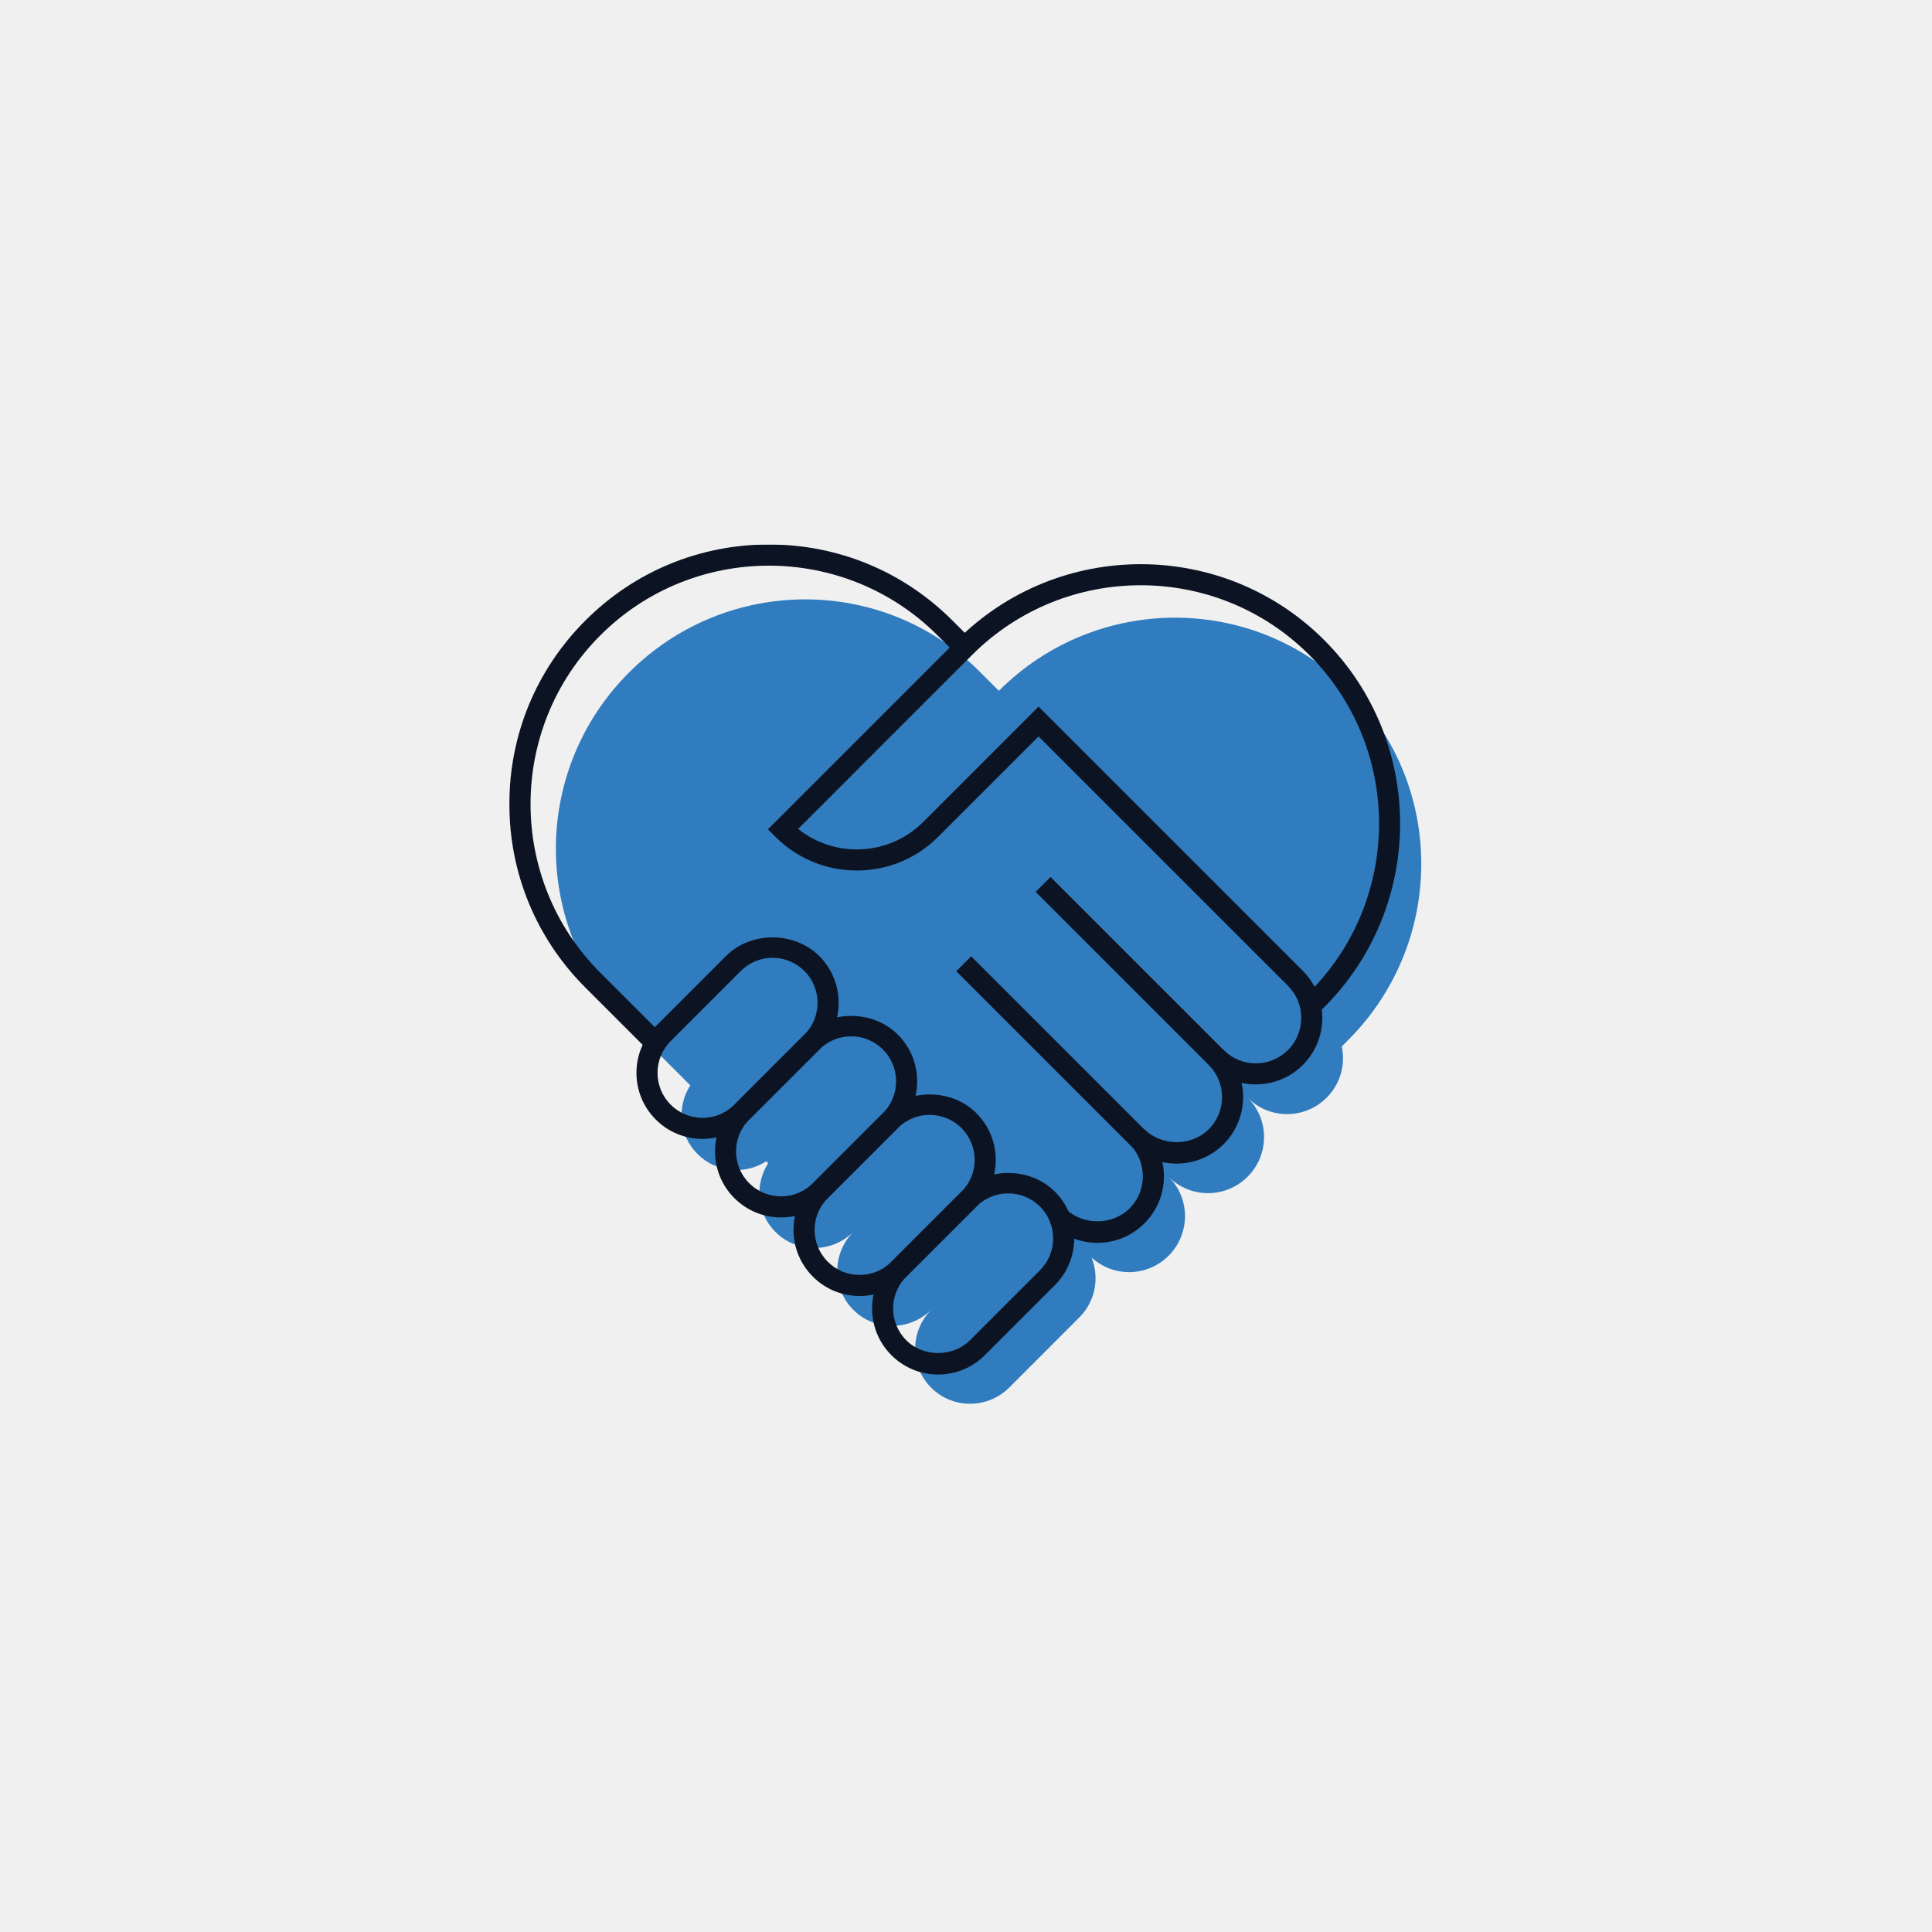
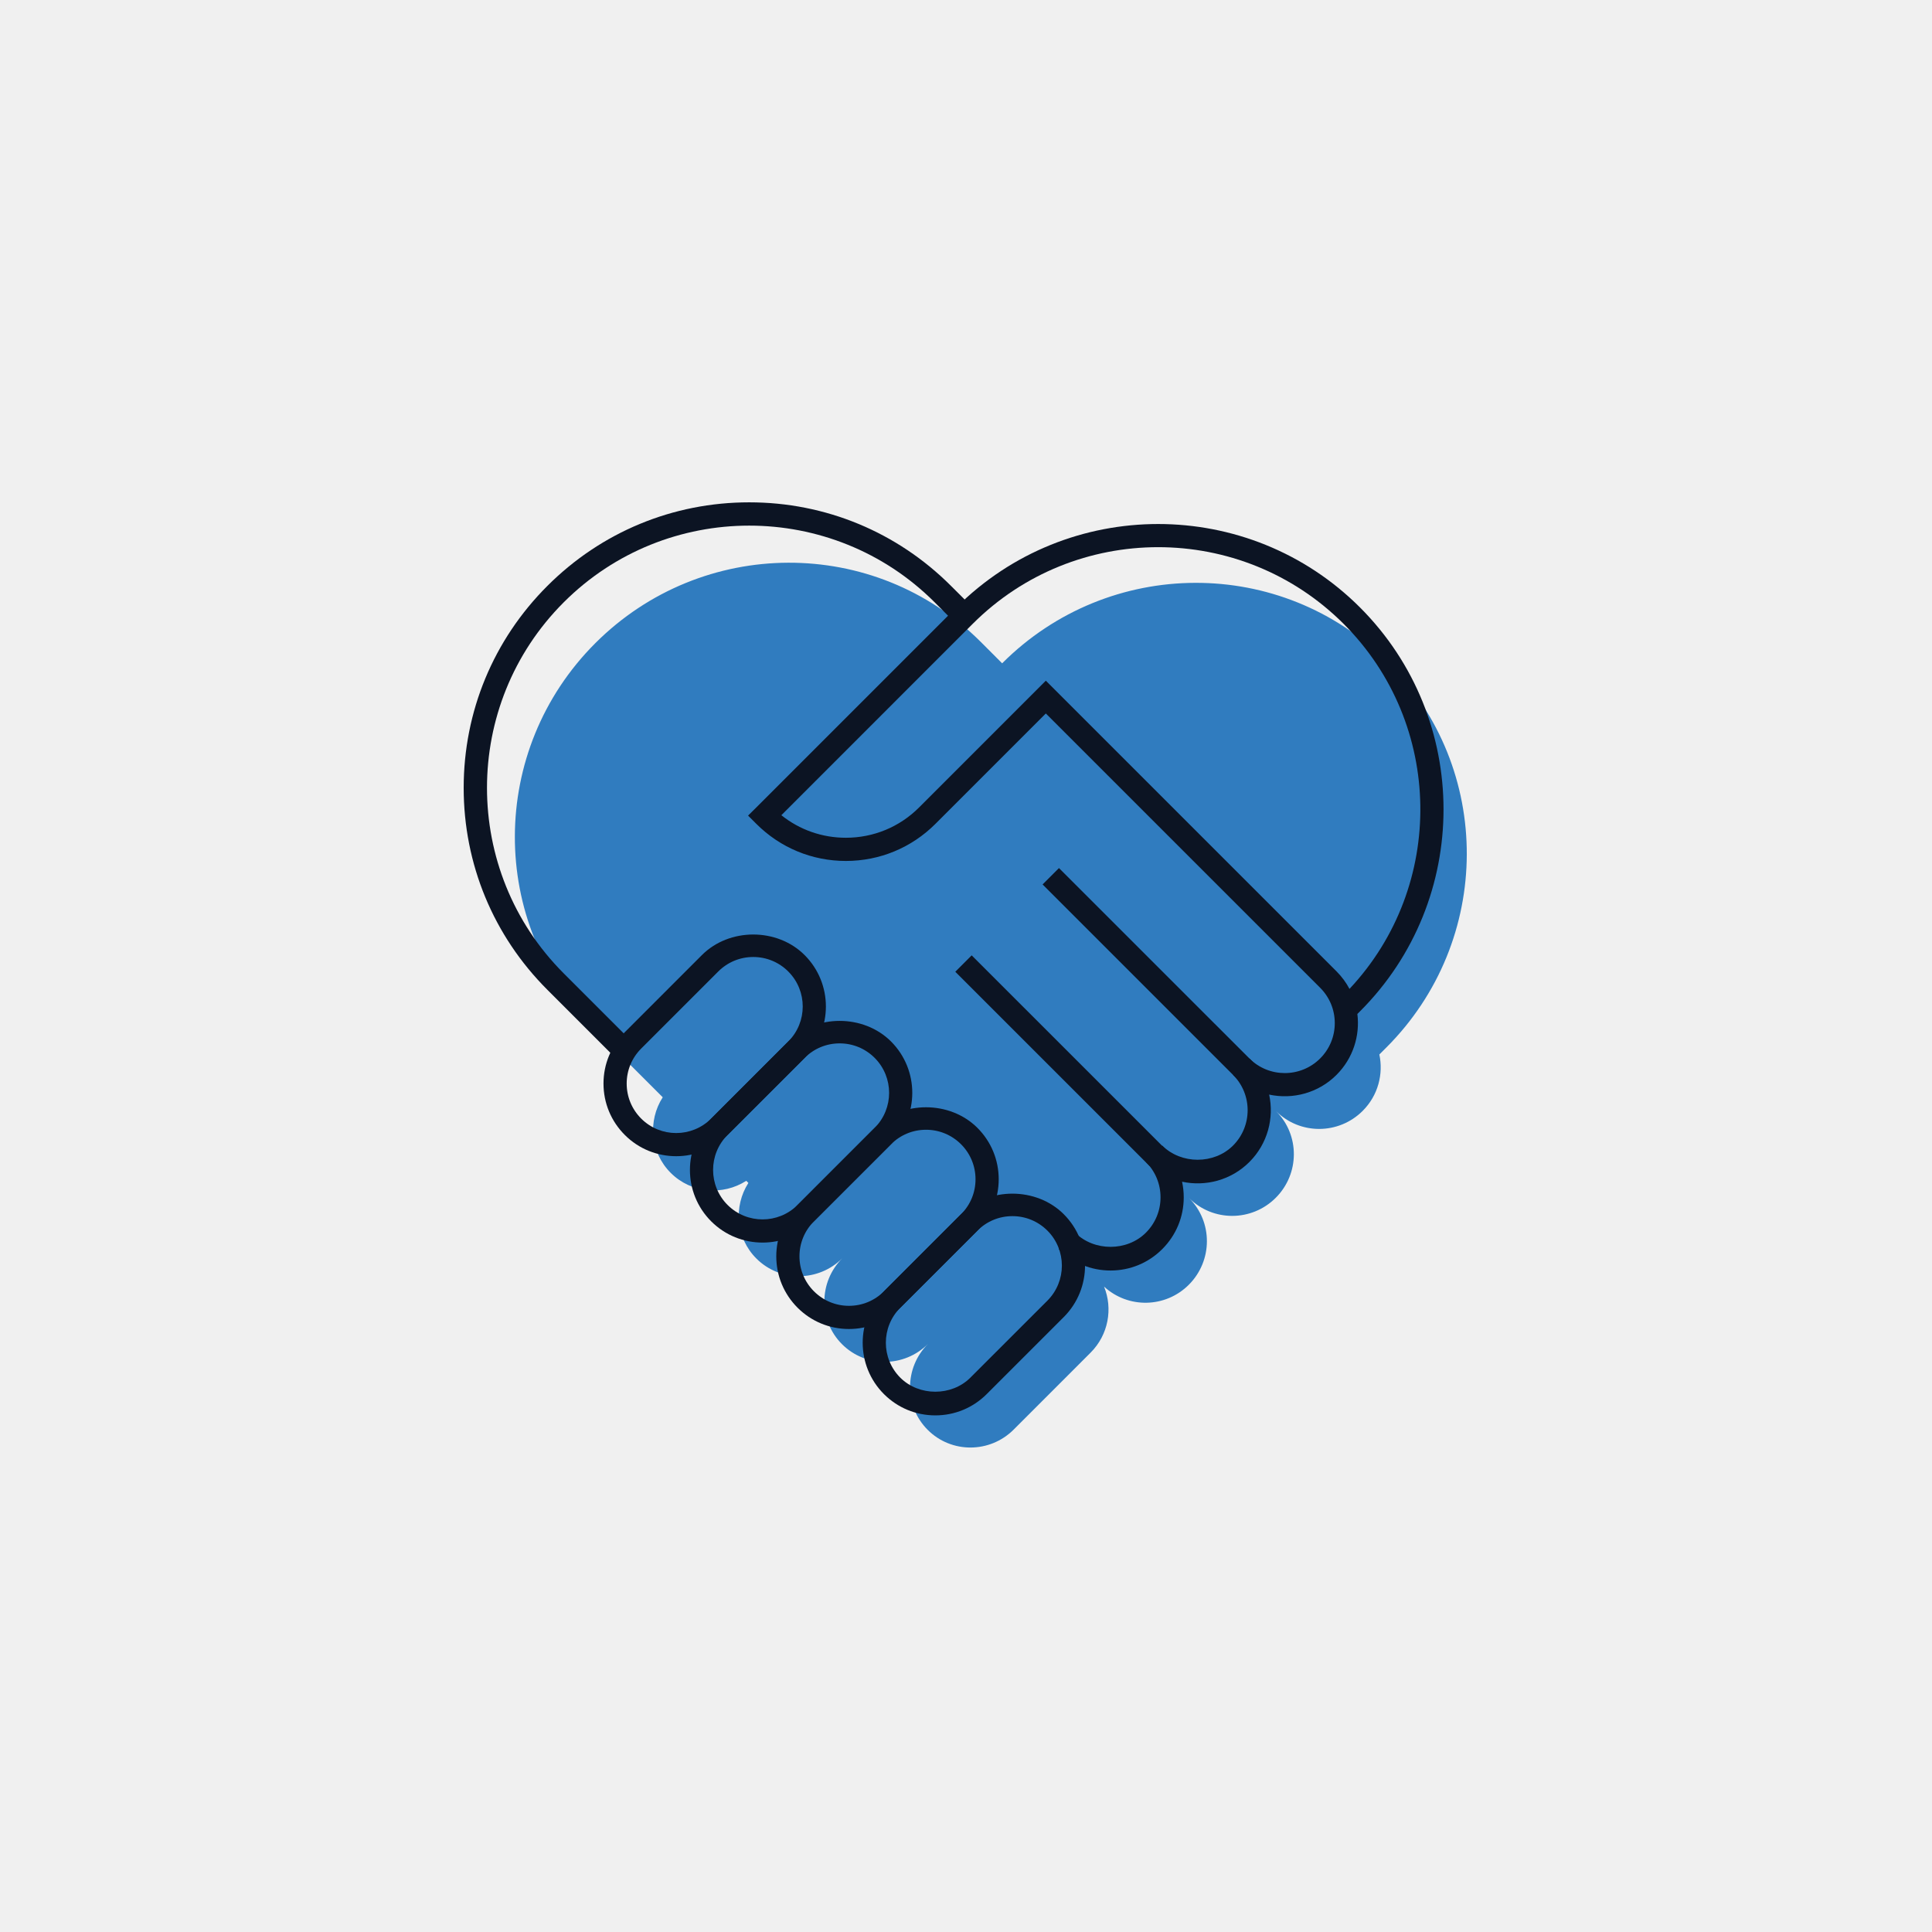
- <svg xmlns="http://www.w3.org/2000/svg" xmlns:xlink="http://www.w3.org/1999/xlink" width="110px" height="110px" viewBox="0 0 110 110" version="1.1">
+ <svg xmlns="http://www.w3.org/2000/svg" xmlns:xlink="http://www.w3.org/1999/xlink" width="100px" height="100px" viewBox="0 0 100 100" version="1.1">
  <defs>
    <polygon id="path-1" points="26.345 0.077 0 0.077 0 28.887 26.345 28.887 26.345 0.077" />
  </defs>
  <g id="Welcome" stroke="none" stroke-width="1" fill="none" fill-rule="evenodd">
-     <g id="Artboard-Copy-29">
-       <g id="Page-1" transform="translate(29, 30)">
+     <g id="Artboard-Copy-48">
+       <g id="Page-1-Copy" transform="translate(24, 25)">
        <g id="Group-3" transform="translate(2, 3.9235)" fill="#307CBF">
          <path d="M17.583,40.652 C18.808,41.876 20.8,41.87 22.032,40.637 C20.8,41.87 20.793,43.861 22.018,45.086 C23.242,46.311 25.234,46.304 26.467,45.072 L30.449,41.089 C31.375,40.163 31.608,38.807 31.146,37.671 C32.388,38.814 34.321,38.786 35.533,37.575 C36.775,36.332 36.782,34.323 35.548,33.089 C36.782,34.323 38.791,34.317 40.033,33.074 C41.276,31.831 41.283,29.822 40.048,28.588 C41.283,29.822 43.292,29.816 44.534,28.573 C45.331,27.776 45.613,26.666 45.393,25.645 L45.399,25.652 L45.757,25.295 C51.284,19.768 51.312,10.835 45.821,5.344 C40.33,-0.147 31.397,-0.119 25.871,5.409 L25.869,5.41 L25.87,5.408 L24.765,4.302 C19.272,-1.189 10.341,-1.16 4.813,4.367 C-0.714,9.894 -0.742,18.826 4.749,24.318 L5.855,25.424 L8.301,27.869 L8.303,27.871 C7.521,29.09 7.655,30.723 8.715,31.783 C9.774,32.843 11.407,32.977 12.627,32.195 L12.736,32.305 C11.956,33.525 12.09,35.158 13.149,36.217 C14.374,37.442 16.365,37.436 17.598,36.203 C16.365,37.436 16.359,39.427 17.583,40.652" id="Fill-1" />
        </g>
        <polygon id="Fill-4" fill="#0C1423" points="40.105 30.919 29.965 20.779 30.812 19.931 40.953 30.07" />
        <polygon id="Fill-6" fill="#0C1423" points="35.507 35.358 25.446 25.298 26.294 24.449 36.355 34.509" />
        <g id="Group-10" transform="translate(0, 0.9235)">
          <mask id="mask-2" fill="white">
            <use xlink:href="#path-1" />
          </mask>
          <g id="Clip-9" />
          <path d="M7.91,28.887 L4.329,25.305 C1.537,22.514 0,18.803 0,14.855 C0,10.908 1.537,7.197 4.329,4.406 C7.12,1.614 10.831,0.077 14.779,0.077 C18.726,0.077 22.437,1.614 25.228,4.406 L26.345,5.521 L25.495,6.37 L24.38,5.254 C19.085,-0.042 10.47,-0.04 5.177,5.254 C-0.117,10.548 -0.117,19.163 5.177,24.457 L8.758,28.038 L7.91,28.887 Z" id="Fill-8" fill="#0C1423" mask="url(#mask-2)" />
        </g>
        <path d="M30.132,10.232 L45.178,25.277 C45.452,25.552 45.676,25.858 45.849,26.185 C50.838,20.869 50.738,12.484 45.548,7.293 C40.251,1.997 31.637,1.999 26.344,7.293 L16.443,17.195 C17.388,17.952 18.554,18.362 19.782,18.362 C21.214,18.362 22.56,17.805 23.571,16.794 L30.132,10.232 Z M33.482,40.762 C32.47,40.762 31.518,40.368 30.803,39.652 L31.651,38.804 C32.629,39.781 34.334,39.781 35.311,38.804 C35.8,38.315 36.069,37.665 36.069,36.974 C36.069,36.282 35.8,35.632 35.312,35.144 L36.159,34.295 C37.138,35.273 38.843,35.273 39.821,34.295 C40.83,33.286 40.83,31.644 39.821,30.635 L40.669,29.786 C41.677,30.794 43.319,30.795 44.33,29.786 C44.819,29.297 45.088,28.648 45.088,27.956 C45.088,27.265 44.819,26.615 44.33,26.126 L30.132,11.929 L24.419,17.642 C23.181,18.88 21.534,19.563 19.782,19.563 C18.031,19.563 16.385,18.88 15.147,17.642 L14.72,17.215 L15.149,16.791 L25.496,6.444 C31.258,0.683 40.634,0.682 46.396,6.444 C52.157,12.206 52.157,21.582 46.396,27.344 L46.257,27.483 C46.397,28.604 46.037,29.776 45.178,30.635 C44.233,31.58 42.911,31.918 41.691,31.656 C41.955,32.874 41.614,34.198 40.669,35.144 C39.724,36.088 38.4,36.428 37.184,36.165 C37.24,36.428 37.27,36.699 37.27,36.974 C37.27,37.986 36.875,38.937 36.159,39.652 C35.444,40.368 34.493,40.762 33.482,40.762 L33.482,40.762 Z" id="Fill-11" fill="#0C1423" />
        <path d="M28.402,37.947 C27.717,37.947 27.075,38.214 26.591,38.697 L22.6,42.687 C21.602,43.686 21.602,45.311 22.6,46.309 C23.569,47.277 25.256,47.277 26.224,46.309 L30.214,42.32 C31.212,41.321 31.212,39.696 30.214,38.697 C29.729,38.214 29.087,37.947 28.402,37.947 M24.412,48.26 C23.407,48.26 22.463,47.868 21.752,47.158 C20.286,45.691 20.286,43.305 21.753,41.839 L25.743,37.849 C27.163,36.428 29.64,36.428 31.062,37.849 C32.528,39.315 32.528,41.702 31.062,43.169 L27.072,47.158 C26.362,47.868 25.417,48.26 24.412,48.26" id="Fill-13" fill="#0C1423" />
        <path d="M23.931,33.476 C23.246,33.476 22.604,33.743 22.12,34.226 L18.13,38.216 C17.647,38.7 17.38,39.343 17.38,40.027 C17.38,40.711 17.647,41.354 18.13,41.838 C18.615,42.322 19.257,42.589 19.942,42.589 C20.626,42.589 21.269,42.323 21.753,41.839 L25.743,37.849 C26.227,37.365 26.494,36.722 26.493,36.038 C26.493,35.353 26.226,34.71 25.743,34.226 C25.258,33.743 24.616,33.476 23.931,33.476 M19.942,43.789 L19.942,43.789 C18.937,43.789 17.993,43.397 17.282,42.687 C16.572,41.976 16.18,41.032 16.18,40.027 C16.18,39.022 16.572,38.078 17.283,37.368 L21.272,33.378 C22.692,31.957 25.169,31.957 26.591,33.378 C27.301,34.088 27.693,35.033 27.693,36.038 C27.693,37.042 27.302,37.987 26.592,38.698 L22.601,42.687 C21.891,43.398 20.947,43.789 19.942,43.789" id="Fill-15" fill="#0C1423" />
        <path d="M19.46,29.005 C18.775,29.005 18.133,29.272 17.649,29.755 L13.658,33.745 C12.66,34.744 12.66,36.369 13.659,37.368 C14.658,38.366 16.283,38.365 17.282,37.368 L21.272,33.378 C22.27,32.379 22.27,30.754 21.272,29.755 C20.787,29.272 20.145,29.005 19.46,29.005 M15.47,39.316 C14.507,39.316 13.544,38.949 12.811,38.216 C11.344,36.75 11.344,34.363 12.811,32.897 L16.801,28.907 C18.221,27.486 20.698,27.486 22.12,28.907 C23.586,30.373 23.586,32.76 22.12,34.227 L18.13,38.216 C17.397,38.949 16.434,39.316 15.47,39.316" id="Fill-17" fill="#0C1423" />
        <path d="M14.988,24.534 C14.303,24.534 13.661,24.801 13.177,25.284 L9.187,29.274 C8.704,29.758 8.437,30.401 8.437,31.085 C8.437,31.769 8.704,32.413 9.187,32.897 C10.187,33.896 11.81,33.896 12.81,32.897 L16.8,28.907 C17.799,27.909 17.799,26.283 16.8,25.284 C16.316,24.801 15.673,24.534 14.988,24.534 M10.999,34.845 C10.036,34.845 9.072,34.479 8.34,33.745 C7.629,33.035 7.237,32.09 7.237,31.085 C7.237,30.08 7.629,29.136 8.34,28.426 L12.329,24.436 C13.749,23.015 16.228,23.015 17.648,24.436 C19.115,25.903 19.115,28.289 17.649,29.756 L13.658,33.745 C12.925,34.479 11.962,34.845 10.999,34.845" id="Fill-19" fill="#0C1423" />
      </g>
    </g>
  </g>
</svg>
